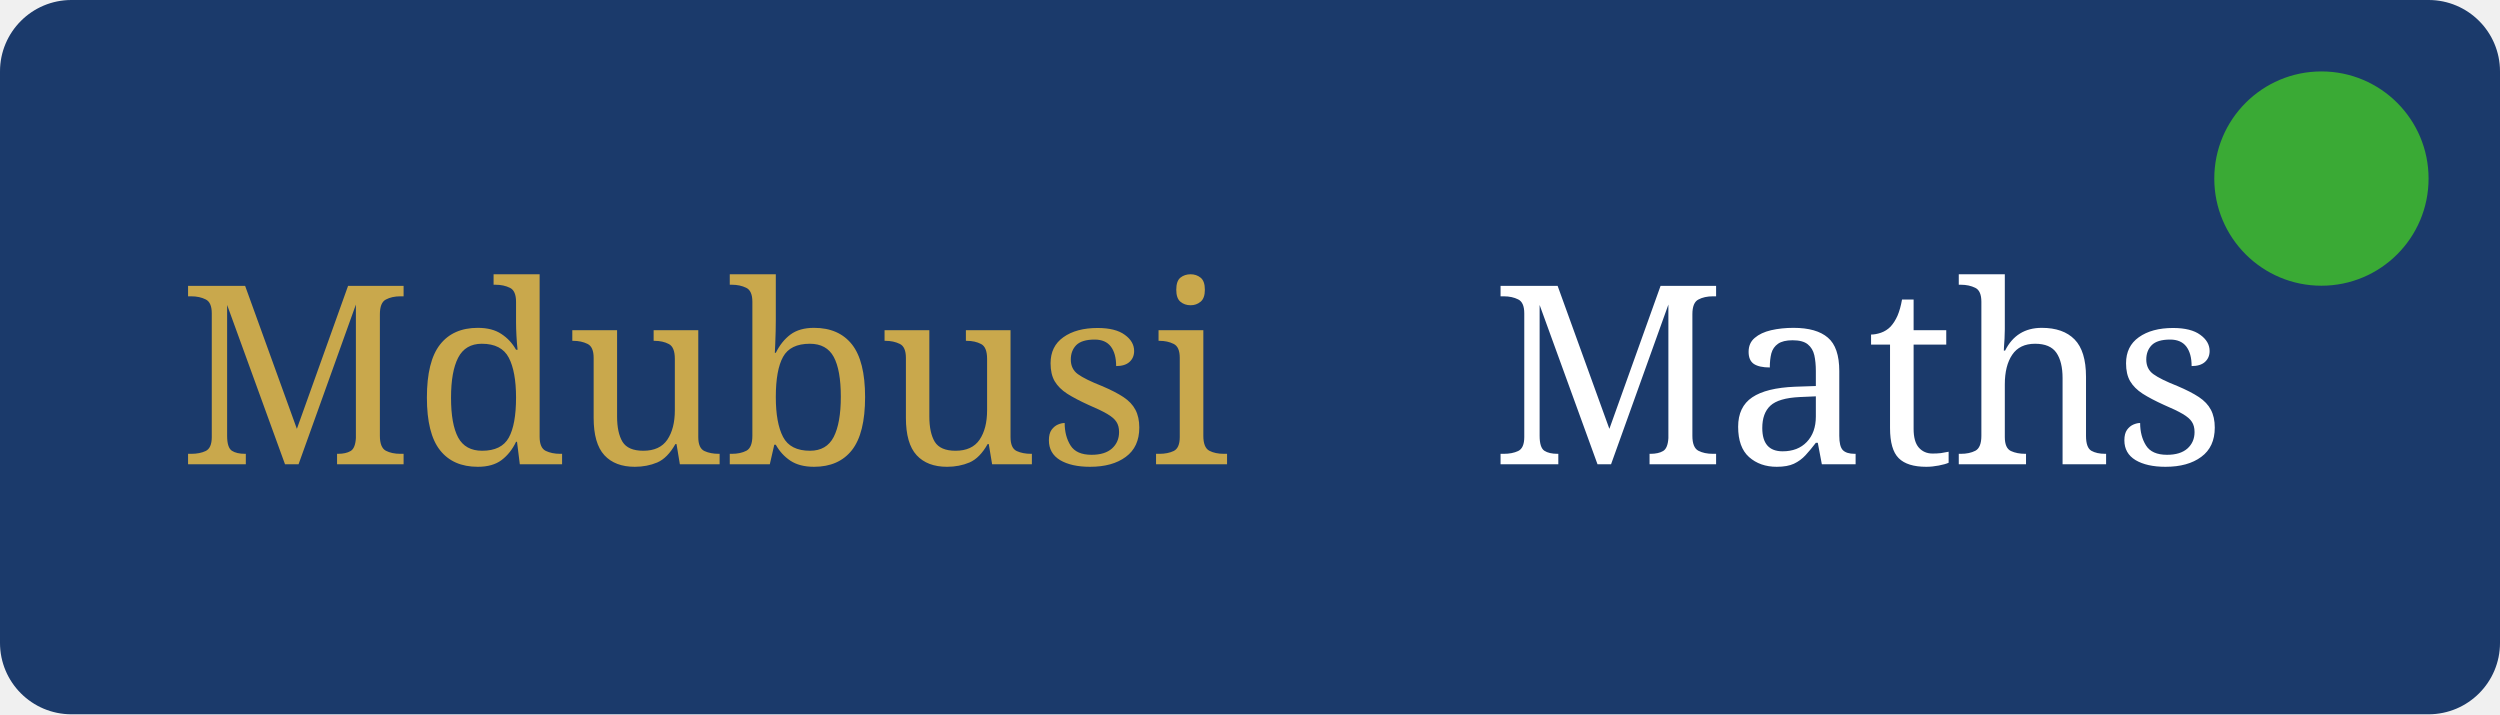
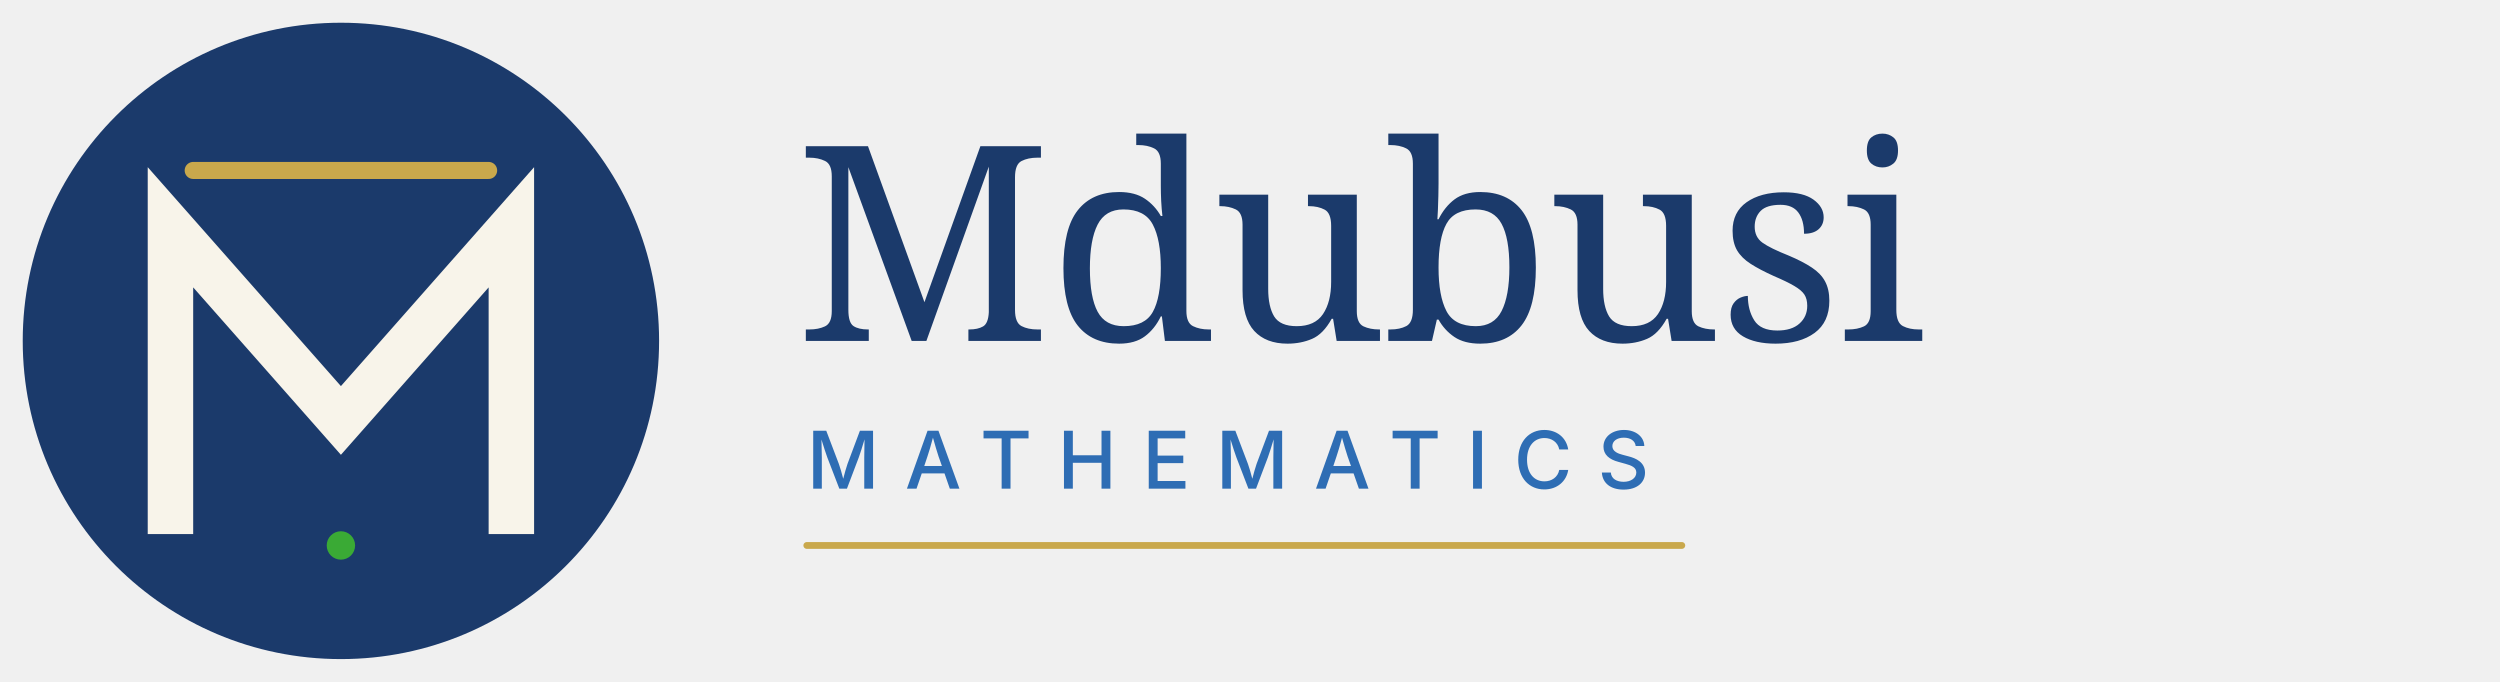
- <svg xmlns="http://www.w3.org/2000/svg" viewBox="0 0 280 80" fill="none">
-   <rect width="280" height="80" rx="8" fill="#1B3A6B" />
-   <text x="20" y="52" font-family="Georgia,serif" font-size="28" font-weight="500" fill="#C9A84C">Mdubusi</text>
-   <text x="167" y="52" font-family="Georgia,serif" font-size="28" font-weight="500" fill="#ffffff">Maths</text>
-   <circle cx="260" cy="20" r="12" fill="#3AAA35" />
+ <svg xmlns="http://www.w3.org/2000/svg" viewBox="0 0 440 120" role="img" aria-label="Mdubusi Mathematics">
+   <g transform="translate(0,0)">
+     <circle cx="60" cy="60" r="56" fill="#1B3A6B" />
+     <line x1="34" y1="30" x2="86" y2="30" stroke="#C9A84C" stroke-width="3" stroke-linecap="round" />
+     <path d="M 30 90 L 30 40 L 60 74 L 90 40 L 90 90" fill="none" stroke="#F8F4EA" stroke-width="8" stroke-linejoin="miter" stroke-linecap="square" stroke-miterlimit="4" />
+     <circle cx="60" cy="96" r="2.5" fill="#3AAA35" />
+   </g>
+   <g transform="translate(140,0)" fill="#1B3A6B">
+     <text x="0" y="60" font-family="'Cormorant Garamond', 'EB Garamond', Georgia, serif" font-size="48" font-weight="500" letter-spacing="-0.5">Mdubusi</text>
+     <text x="2" y="86" font-family="'DM Sans', system-ui, -apple-system, 'Segoe UI', sans-serif" font-size="14" font-weight="500" letter-spacing="4.5" fill="#2E6DB4">MATHEMATICS</text>
+     <line x1="2" y1="96" x2="156" y2="96" stroke="#C9A84C" stroke-width="1.2" stroke-linecap="round" />
+   </g>
</svg>
